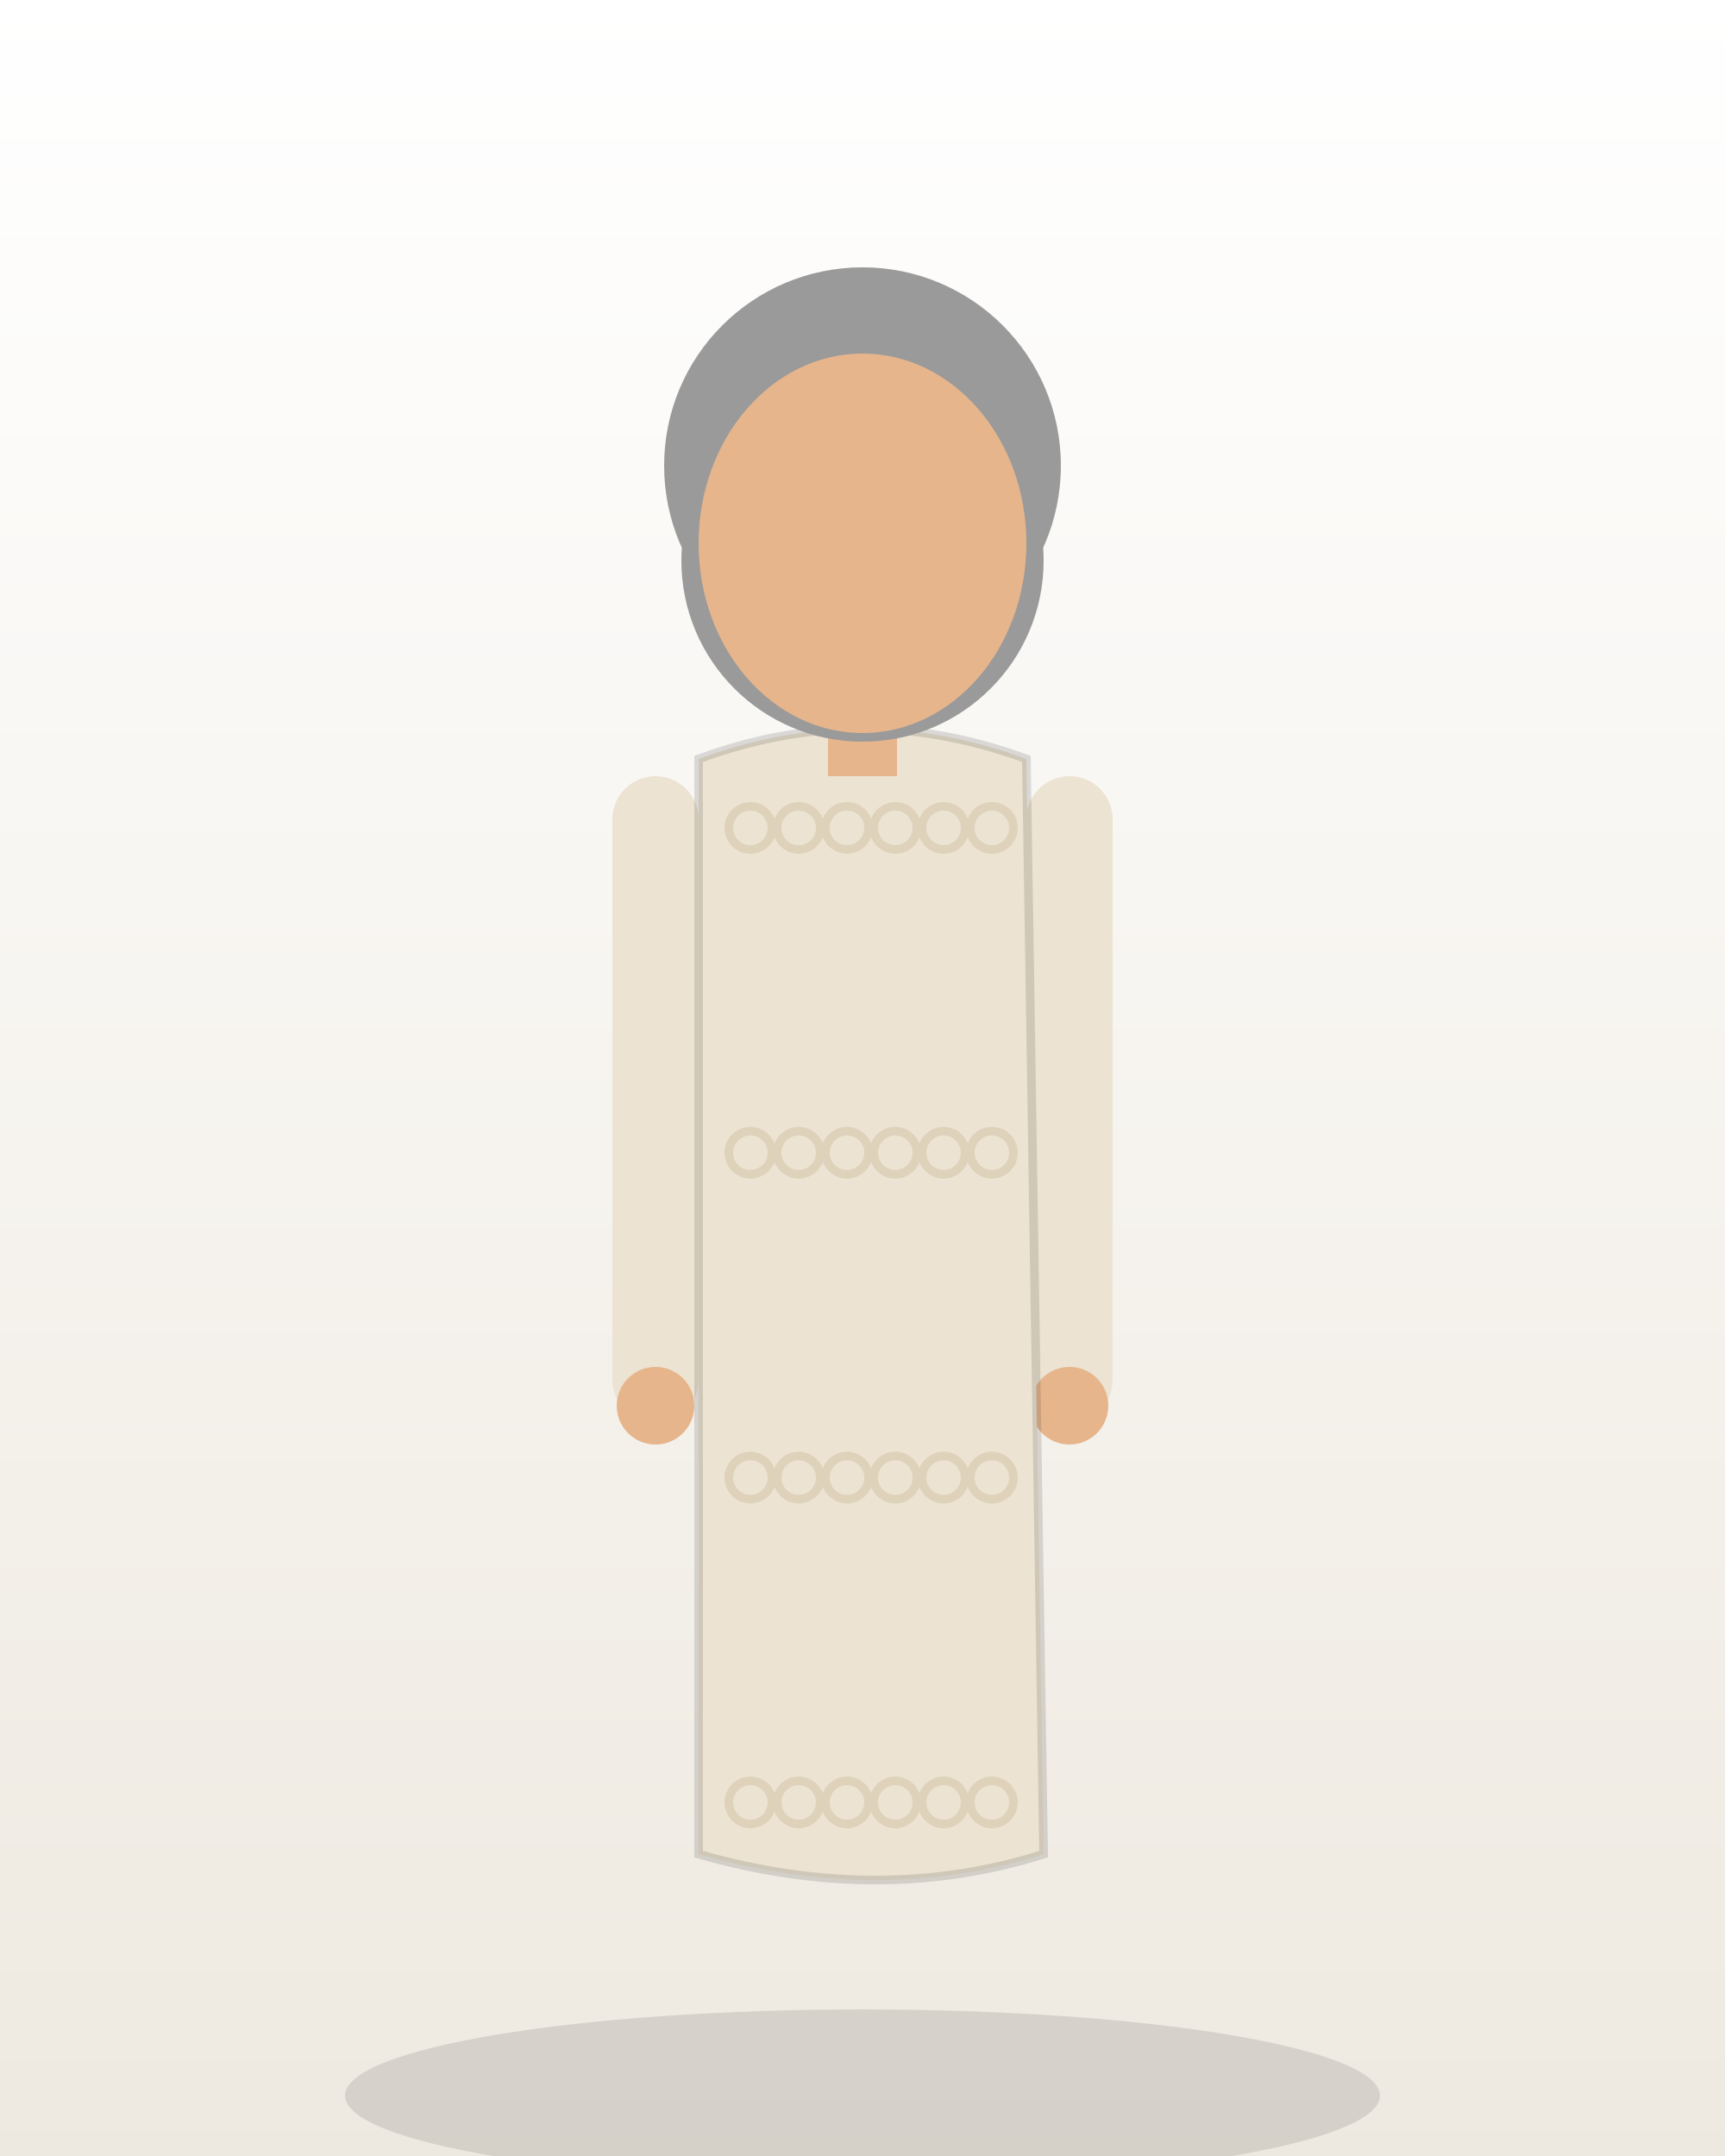
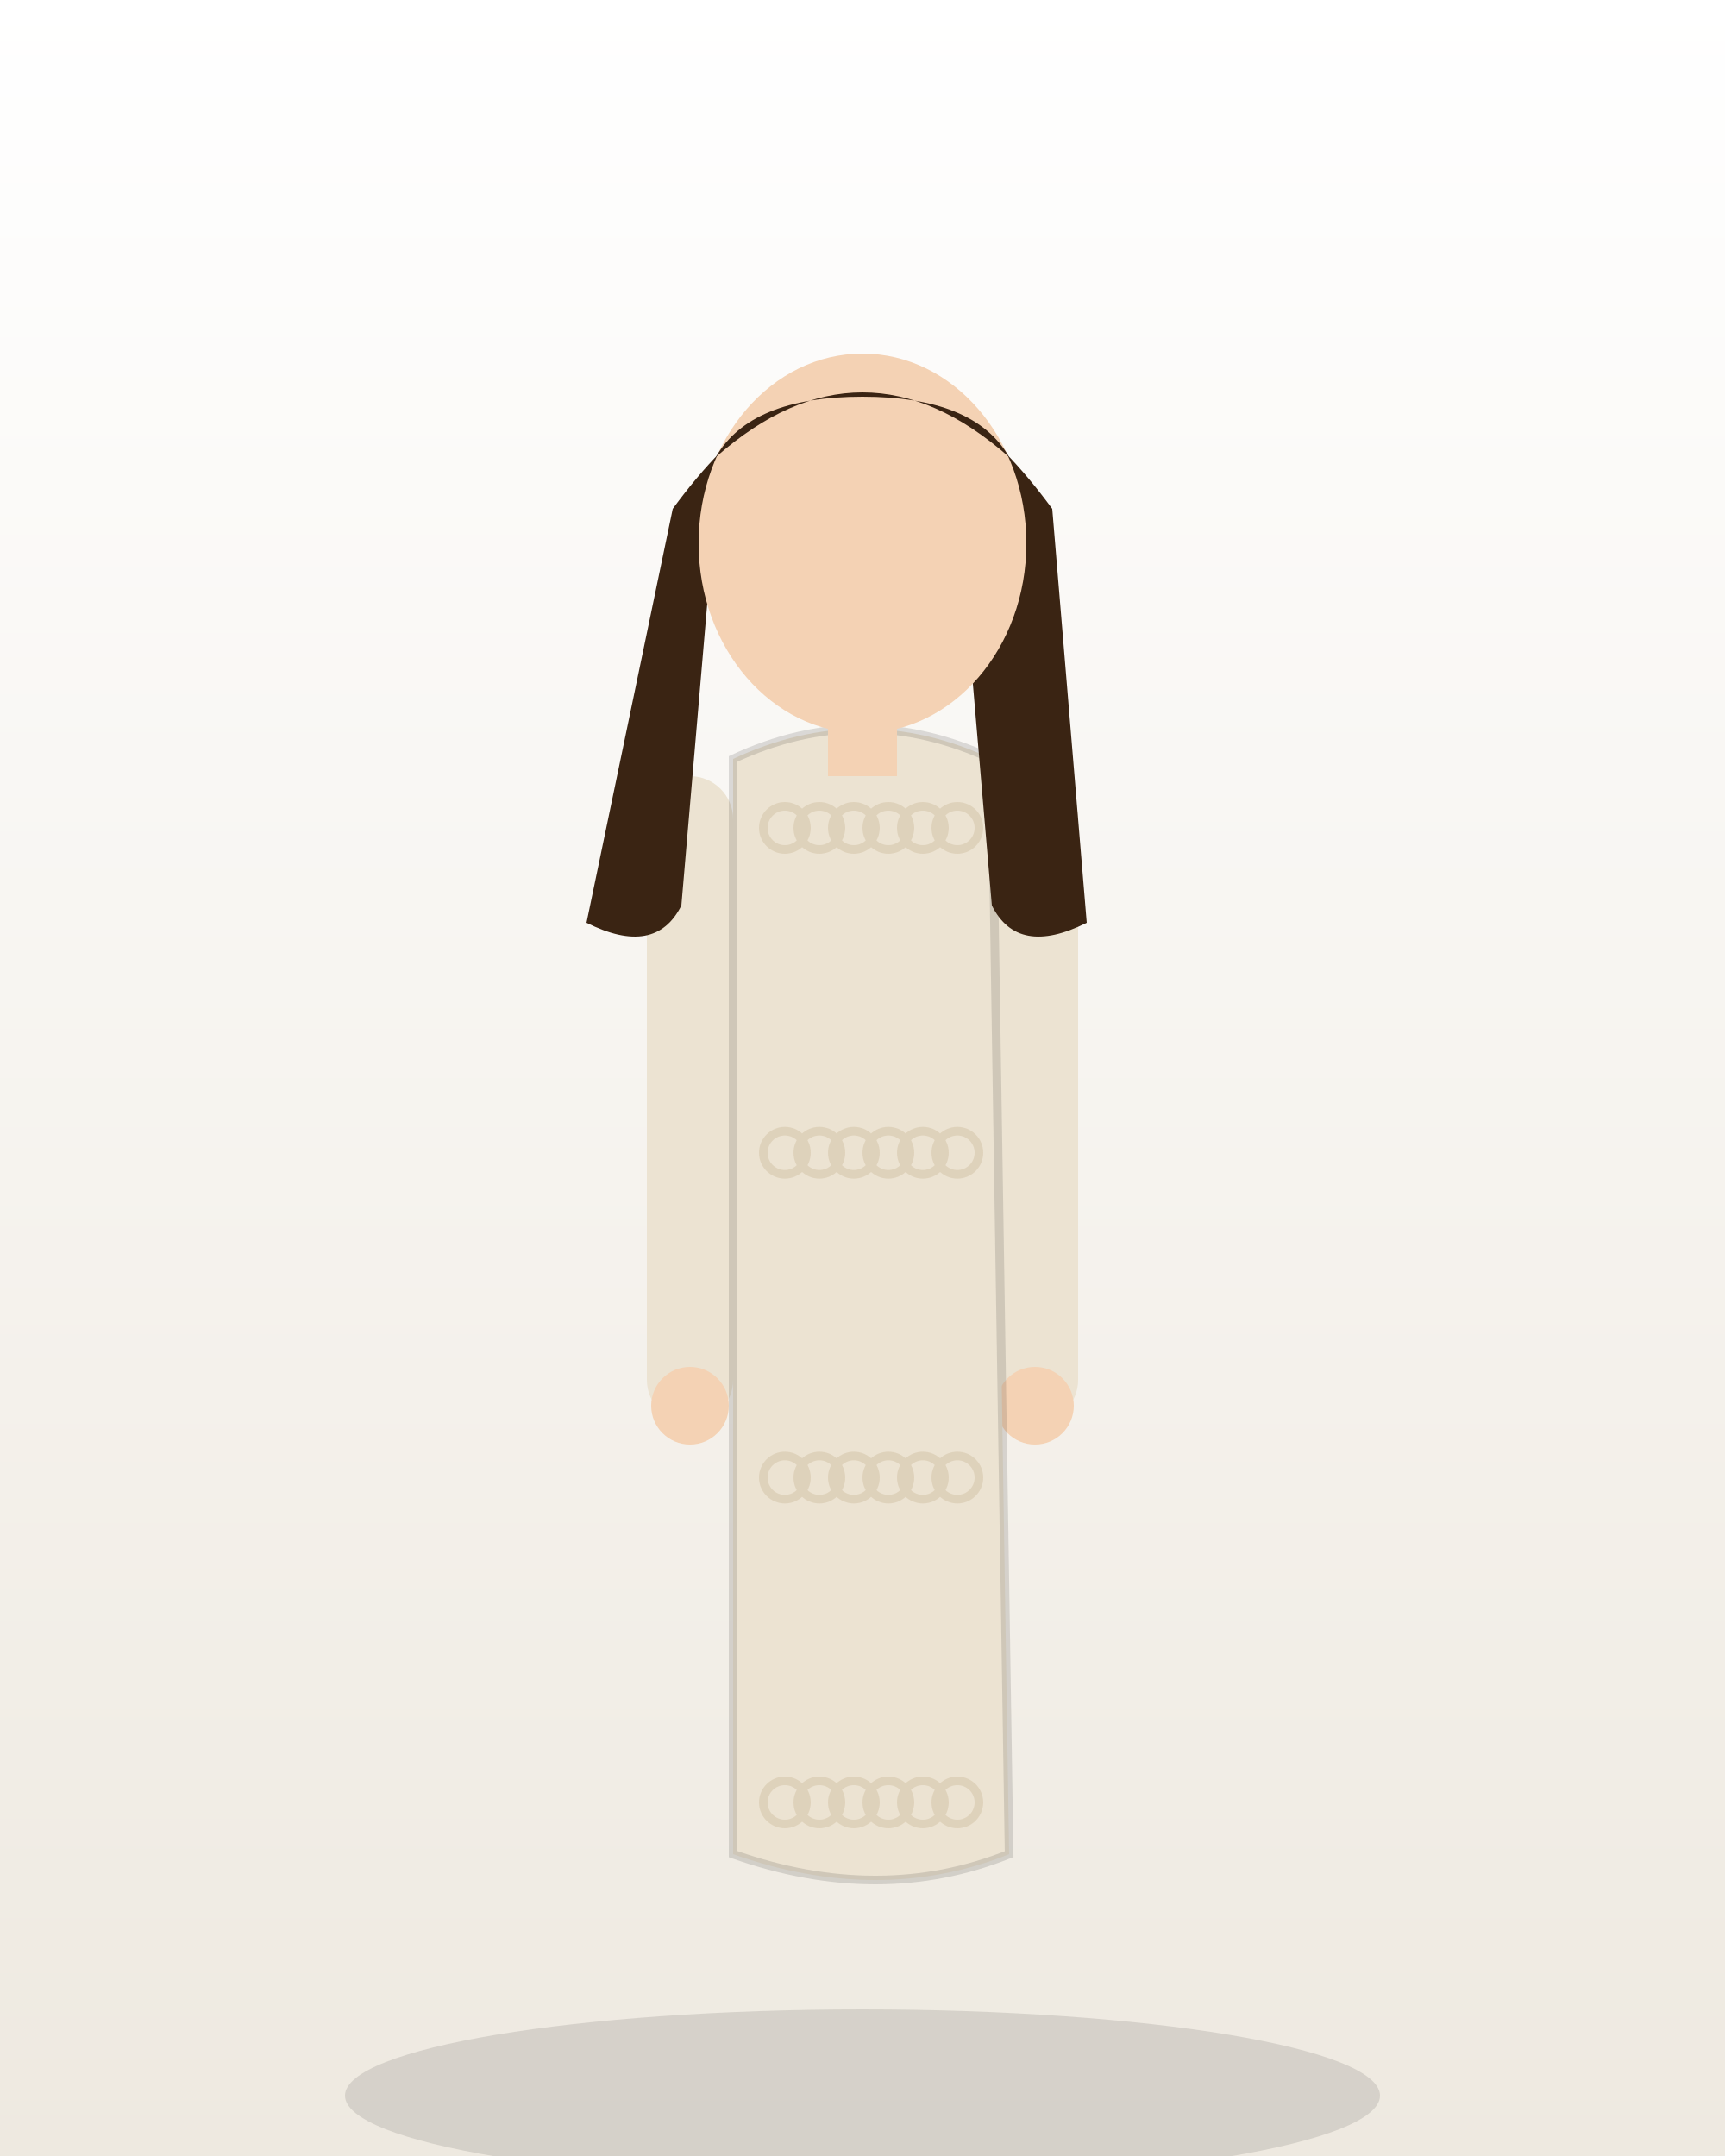
<svg xmlns="http://www.w3.org/2000/svg" width="400" height="500" viewBox="0 0 400 500" role="img" aria-label="Cream Lace Midi illustration">
  <defs>
    <linearGradient id="g-cream-lace-midi" x1="0" y1="0" x2="0" y2="1">
      <stop offset="0" stop-color="#ffffff" />
      <stop offset="1" stop-color="#eee9e0" />
    </linearGradient>
  </defs>
  <rect width="400" height="500" fill="url(#g-cream-lace-midi)" />
  <ellipse cx="200" cy="486" rx="120" ry="20" fill="#1c1a17" opacity="0.12" />
  <clipPath id="t-cream-lace-midi">
-     <path d="M162 176     q38 -14 76 0     l4 254     q-38 12 -80 0 Z" />
+     <path d="M170 176     q30 -14 60 0     l4 254     q-30 12 -64 0 Z" />
  </clipPath>
-   <rect x="142" y="180" width="20" height="150" rx="10" fill="#ECE3D2" />
-   <rect x="238" y="180" width="20" height="150" rx="10" fill="#ECE3D2" />
-   <circle cx="152" cy="326" r="9" fill="#E7B58C" />
-   <circle cx="248" cy="326" r="9" fill="#E7B58C" />
-   <path d="M162 176     q38 -14 76 0     l4 254     q-38 12 -80 0 Z" fill="#ECE3D2" stroke="#1c1a17" stroke-opacity="0.14" stroke-width="2" />
+   <rect x="150" y="180" width="20" height="150" rx="10" fill="#ECE3D2" />
+   <rect x="230" y="180" width="20" height="150" rx="10" fill="#ECE3D2" />
+   <circle cx="160" cy="326" r="9" fill="#F4D2B4" />
+   <circle cx="240" cy="326" r="9" fill="#F4D2B4" />
+   <path d="M170 176     q30 -14 60 0     l4 254     q-30 12 -64 0 Z" fill="#ECE3D2" stroke="#1c1a17" stroke-opacity="0.14" stroke-width="2" />
  <g clip-path="url(#t-cream-lace-midi)">
    <g fill="none" stroke="#D6C7AC" stroke-width="2" opacity="0.6">
-       <circle cx="174" cy="192" r="5" />
-       <circle cx="185.2" cy="192" r="5" />
-       <circle cx="196.4" cy="192" r="5" />
-       <circle cx="207.6" cy="192" r="5" />
-       <circle cx="218.8" cy="192" r="5" />
-       <circle cx="230" cy="192" r="5" />
-       <circle cx="174" cy="267.333" r="5" />
-       <circle cx="185.2" cy="267.333" r="5" />
-       <circle cx="196.4" cy="267.333" r="5" />
-       <circle cx="207.6" cy="267.333" r="5" />
-       <circle cx="218.8" cy="267.333" r="5" />
-       <circle cx="230" cy="267.333" r="5" />
-       <circle cx="174" cy="342.667" r="5" />
-       <circle cx="185.2" cy="342.667" r="5" />
-       <circle cx="196.4" cy="342.667" r="5" />
-       <circle cx="207.6" cy="342.667" r="5" />
-       <circle cx="218.8" cy="342.667" r="5" />
-       <circle cx="230" cy="342.667" r="5" />
-       <circle cx="174" cy="418" r="5" />
-       <circle cx="185.2" cy="418" r="5" />
-       <circle cx="196.4" cy="418" r="5" />
-       <circle cx="207.6" cy="418" r="5" />
-       <circle cx="218.8" cy="418" r="5" />
-       <circle cx="230" cy="418" r="5" />
+       <circle cx="182" cy="192" r="5" />
+       <circle cx="190" cy="192" r="5" />
+       <circle cx="198" cy="192" r="5" />
+       <circle cx="206" cy="192" r="5" />
+       <circle cx="214" cy="192" r="5" />
+       <circle cx="222" cy="192" r="5" />
+       <circle cx="182" cy="267.333" r="5" />
+       <circle cx="190" cy="267.333" r="5" />
+       <circle cx="198" cy="267.333" r="5" />
+       <circle cx="206" cy="267.333" r="5" />
+       <circle cx="214" cy="267.333" r="5" />
+       <circle cx="222" cy="267.333" r="5" />
+       <circle cx="182" cy="342.667" r="5" />
+       <circle cx="190" cy="342.667" r="5" />
+       <circle cx="198" cy="342.667" r="5" />
+       <circle cx="206" cy="342.667" r="5" />
+       <circle cx="214" cy="342.667" r="5" />
+       <circle cx="222" cy="342.667" r="5" />
+       <circle cx="182" cy="418" r="5" />
+       <circle cx="190" cy="418" r="5" />
+       <circle cx="198" cy="418" r="5" />
+       <circle cx="206" cy="418" r="5" />
+       <circle cx="214" cy="418" r="5" />
+       <circle cx="222" cy="418" r="5" />
    </g>
  </g>
-   <rect x="192" y="150" width="16" height="30" fill="#E7B58C" />
-   <circle cx="200" cy="108" r="46" fill="#9A9A9A" />
-   <circle cx="200" cy="130" r="42" fill="#9A9A9A" />
-   <ellipse cx="200" cy="126" rx="38" ry="44" fill="#E7B58C" />
+   <rect x="192" y="150" width="16" height="30" fill="#F4D2B4" />
+   <path d="M156 118 q44 -60 88 0 l8 96 q-16 8 -22 -4 l-6 -70 q-28 14 -60 0 l-6 70 q-6 12 -22 4 Z" fill="#3A2413" />
+   <ellipse cx="200" cy="126" rx="38" ry="44" fill="#F4D2B4" />
+   <path d="M166 106 q34 -30 68 0 q-8 -14 -34 -14 q-26 0 -34 14 Z" fill="#3A2413" />
</svg>
